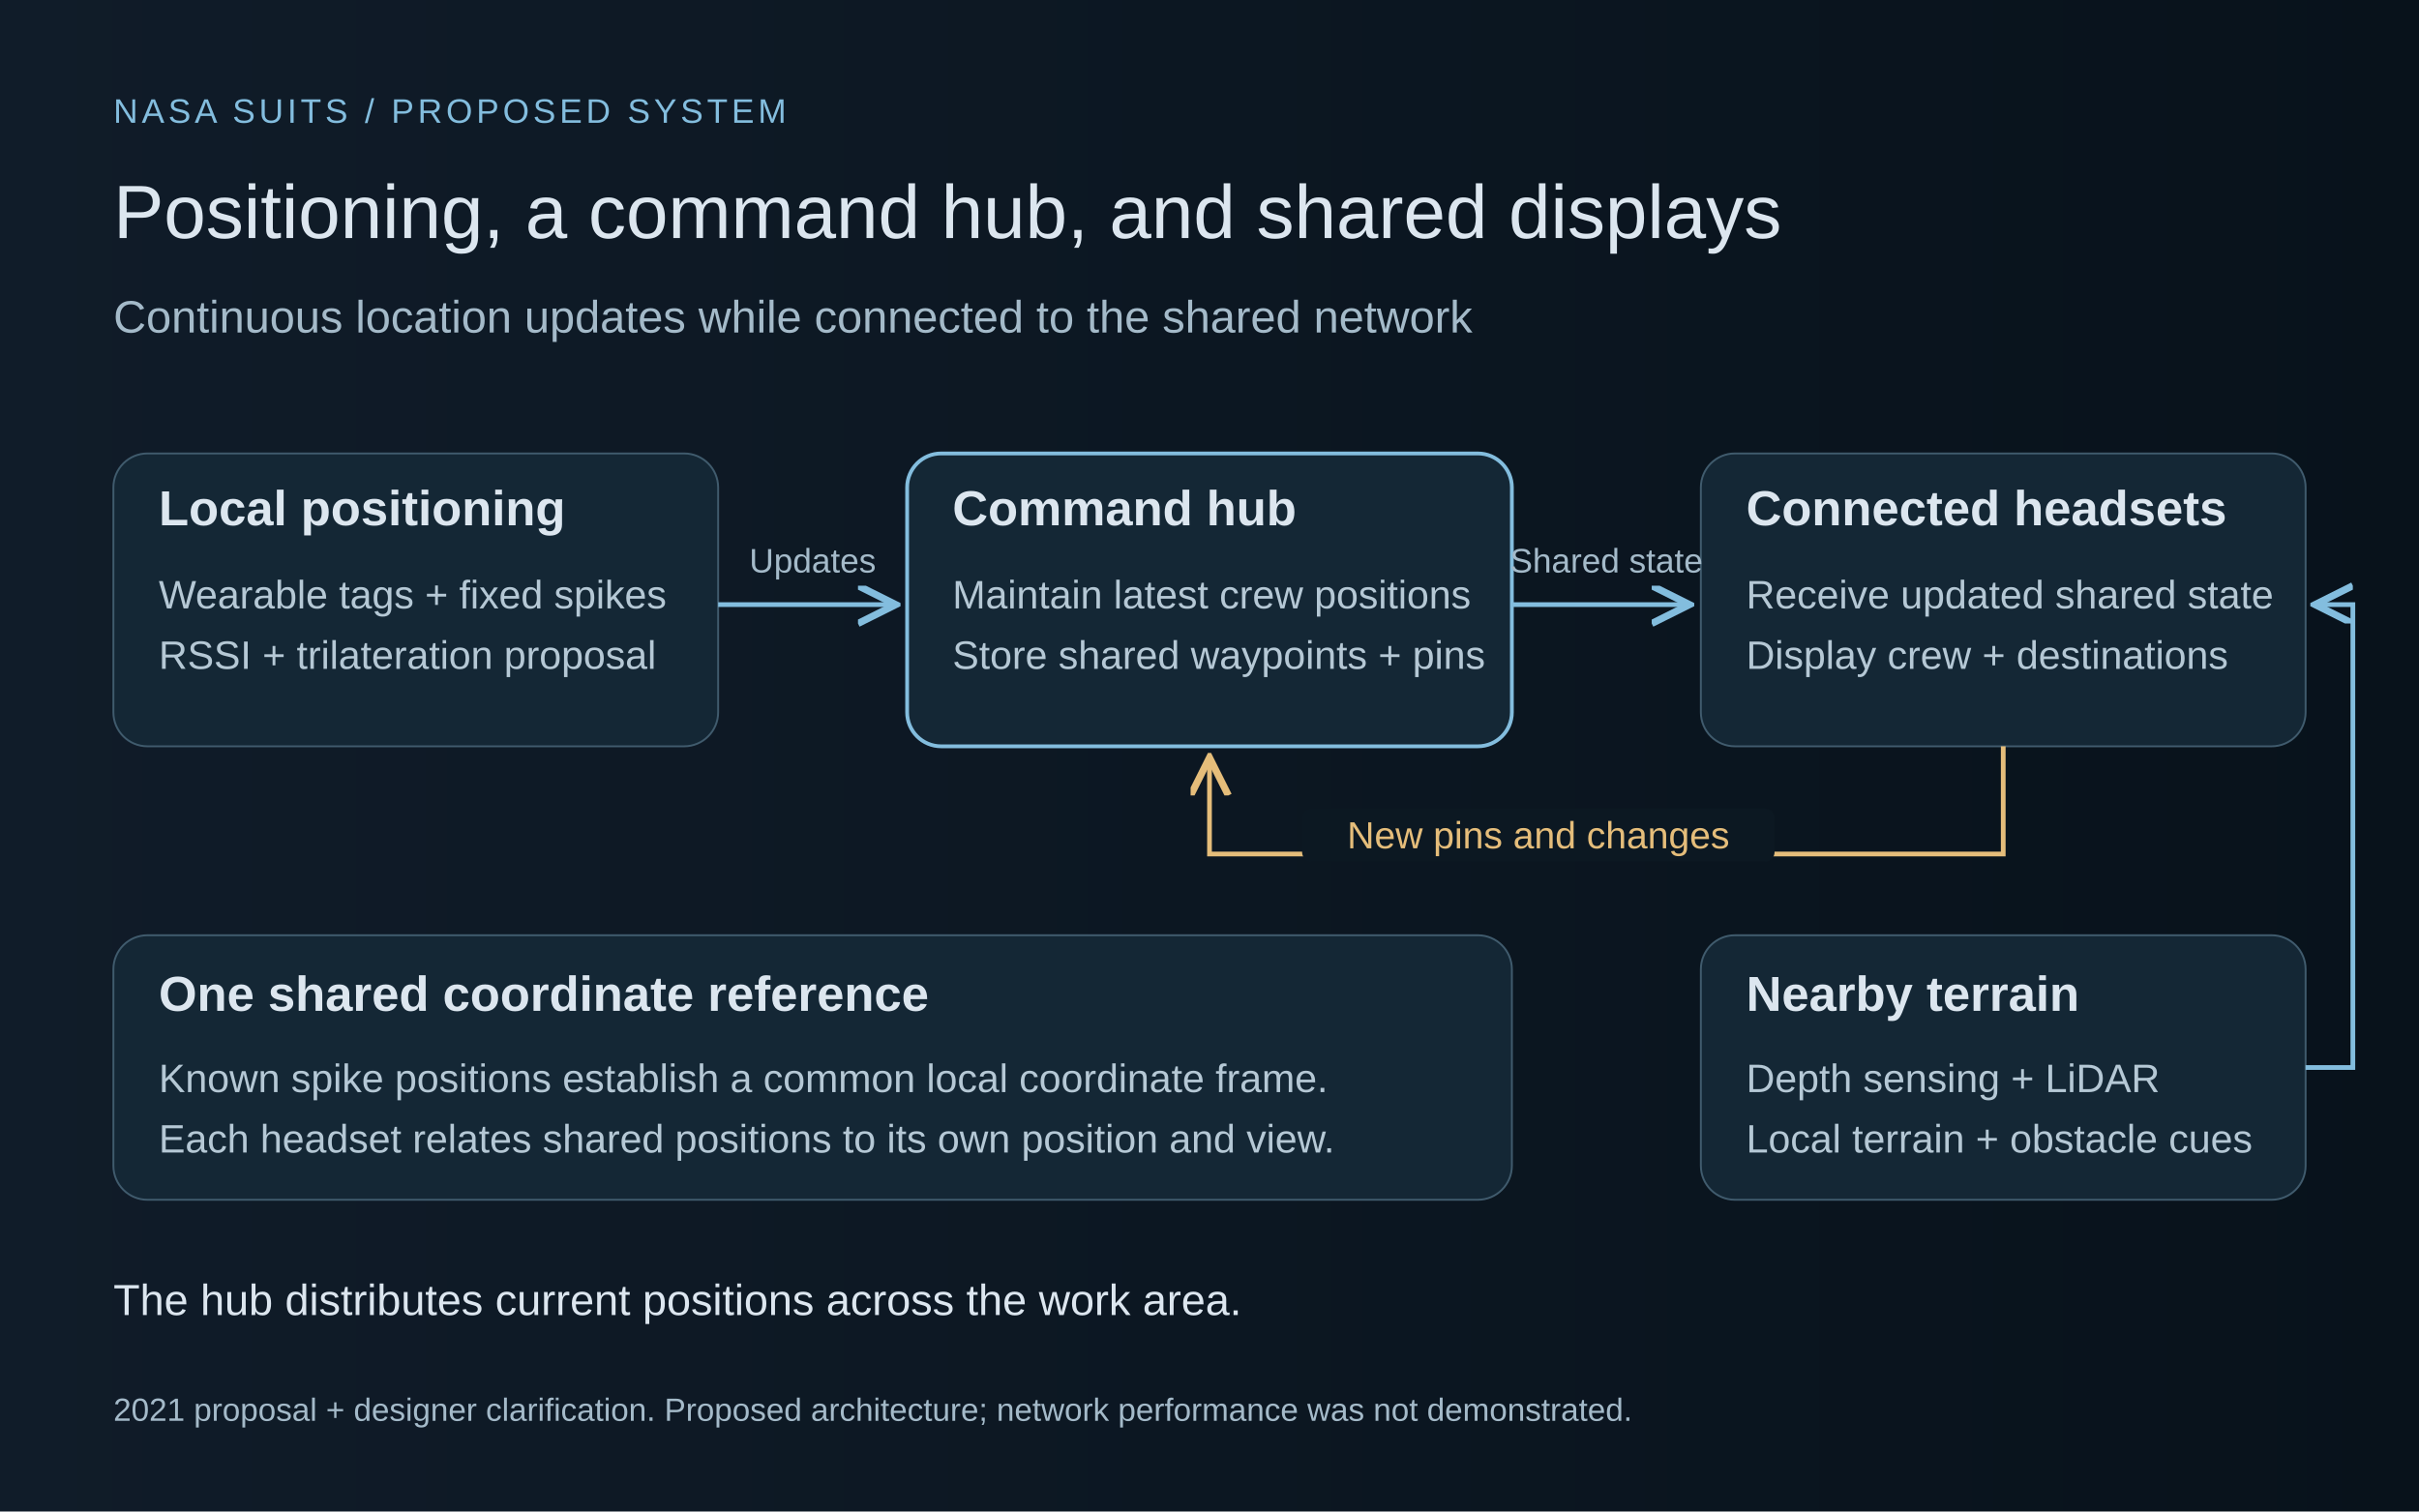
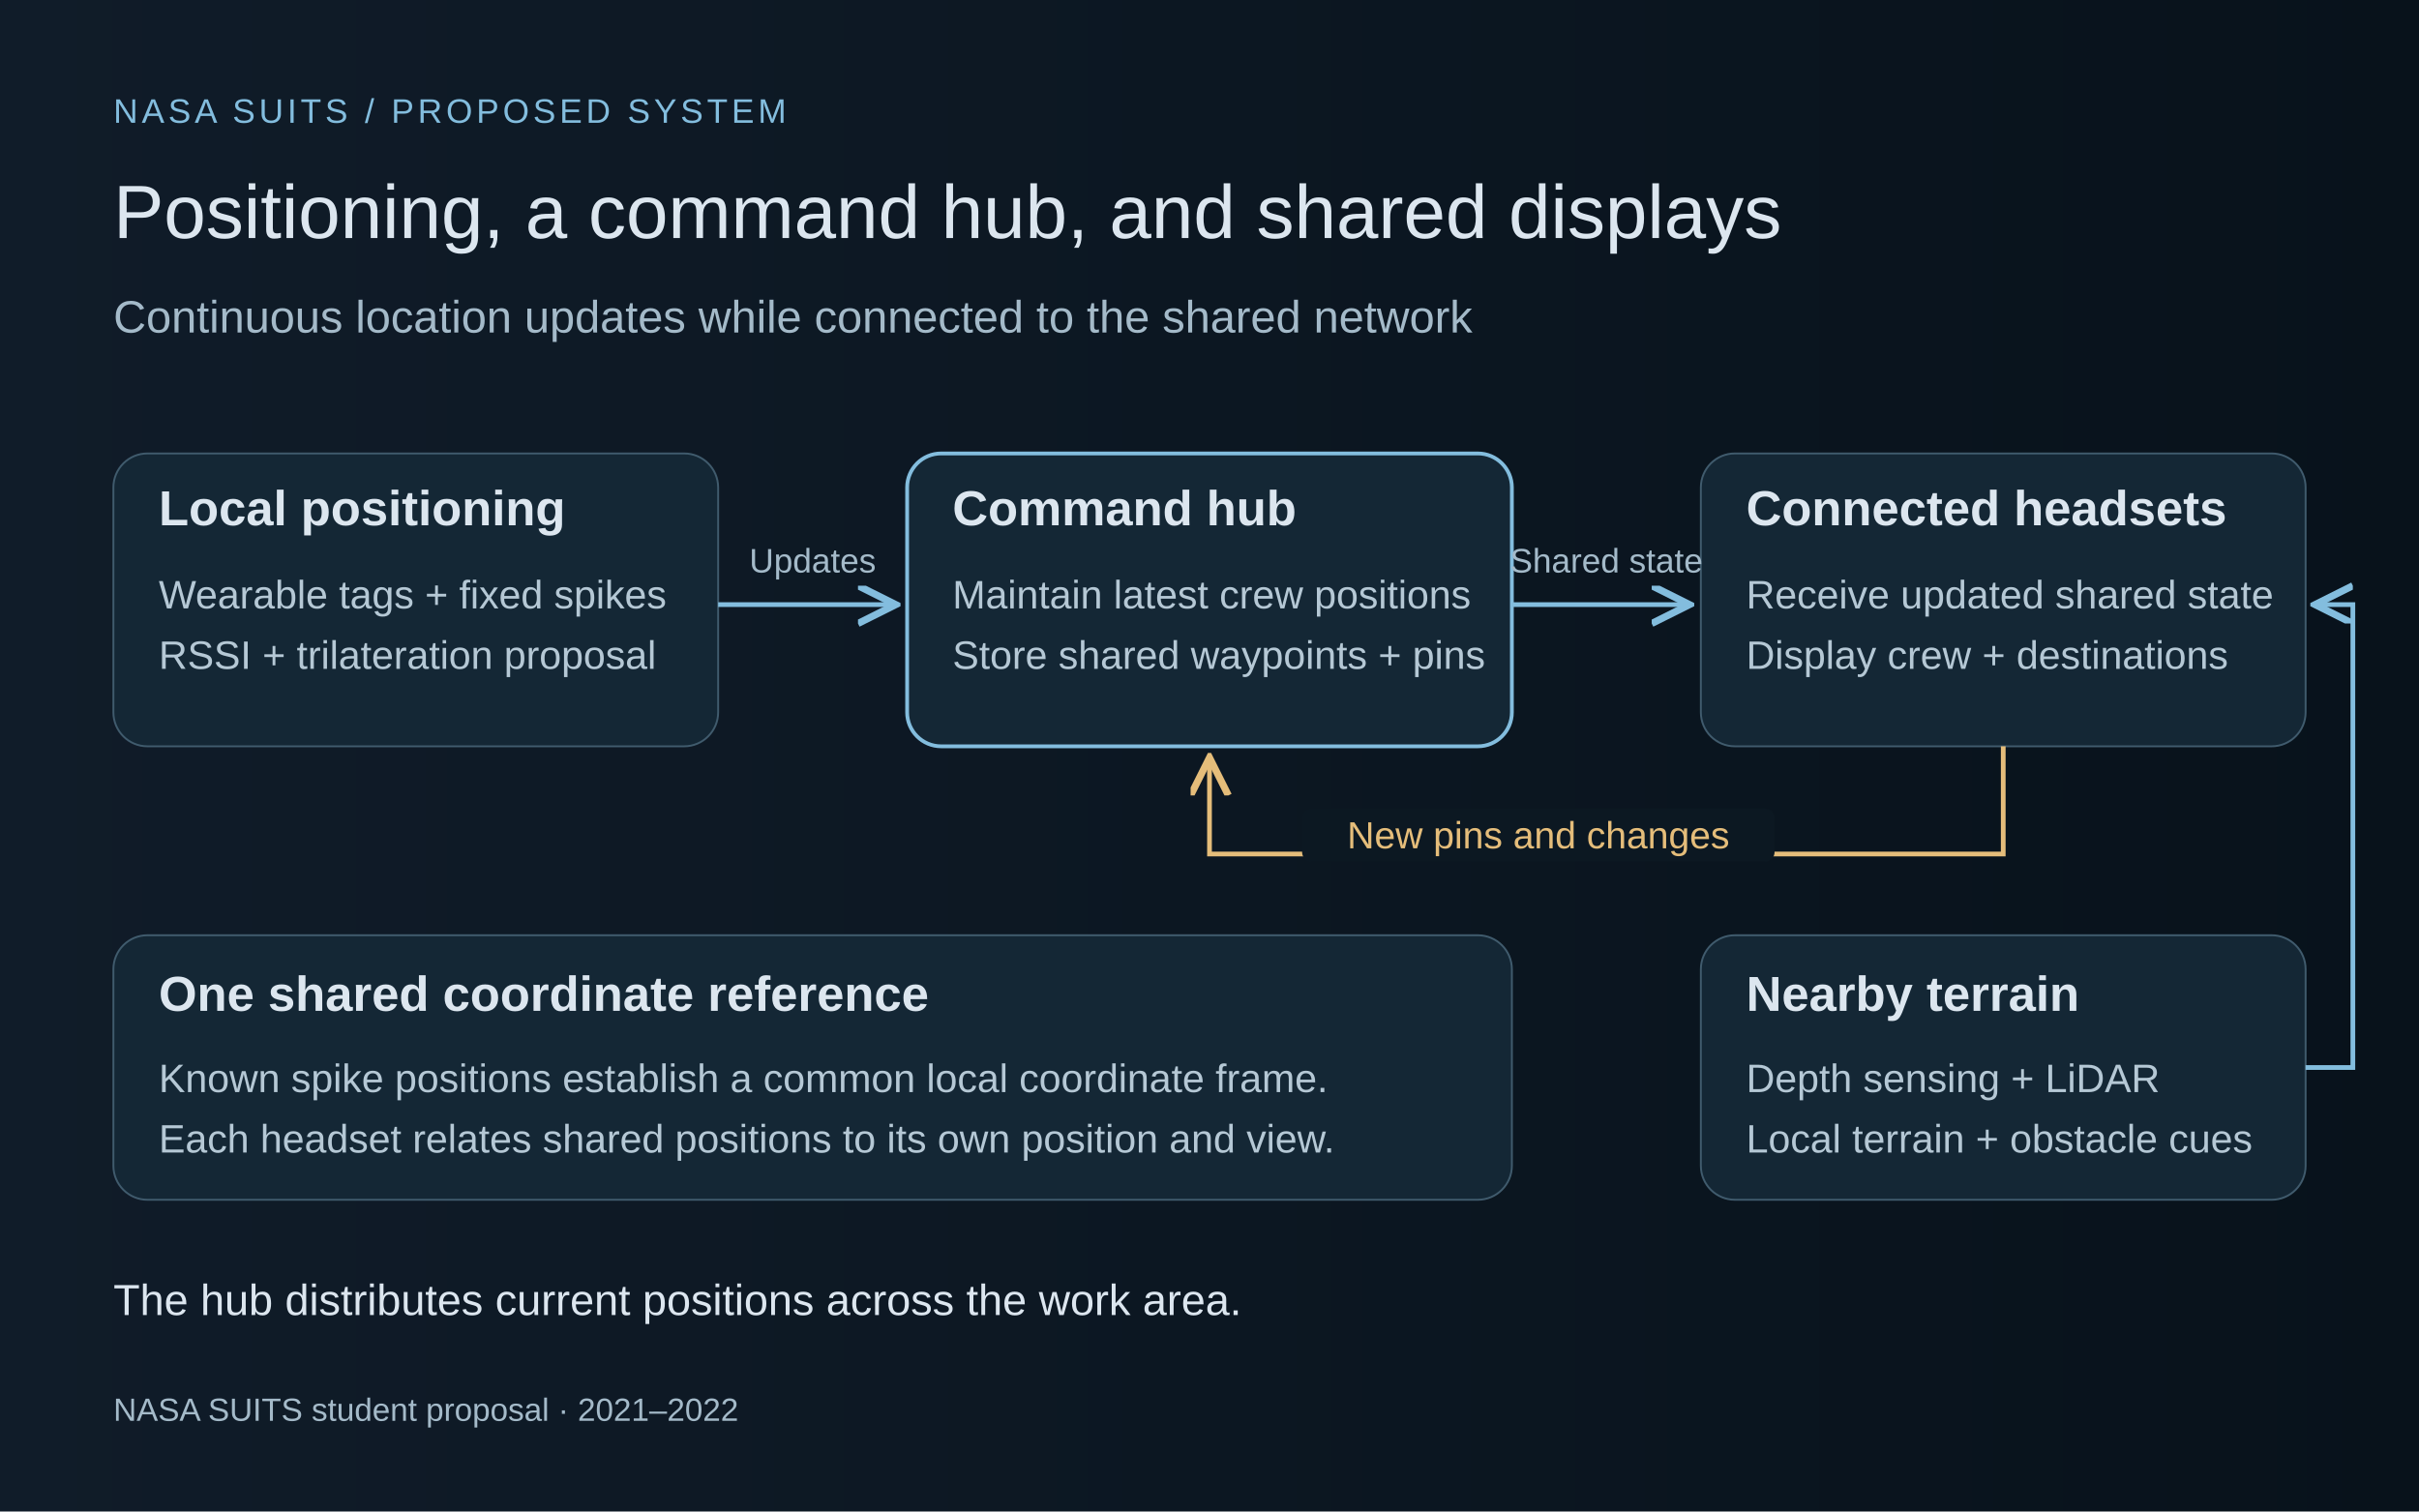
<svg xmlns="http://www.w3.org/2000/svg" width="1280" height="800" viewBox="0 0 1280 800" role="img" aria-labelledby="title desc">
  <defs>
    <linearGradient id="bg">
      <stop stop-color="#101c29" />
      <stop offset="1" stop-color="#08121b" />
    </linearGradient>
    <marker id="arrow" markerWidth="9" markerHeight="9" refX="8" refY="4" orient="auto">
      <path d="M0 0L8 4L0 8" fill="none" stroke="#83bdde" stroke-width="1.5" />
    </marker>
    <marker id="return-arrow" markerWidth="9" markerHeight="9" refX="8" refY="4" orient="auto">
      <path d="M0 0L8 4L0 8" fill="none" stroke="#e5bd7a" stroke-width="1.5" />
    </marker>
  </defs>
  <rect width="1280" height="800" fill="url(#bg)" />
  <g font-family="Segoe UI,Arial,sans-serif">
    <text x="60" y="65" fill="#83bdde" font-size="18" letter-spacing="2">NASA SUITS / PROPOSED SYSTEM</text>
    <text x="60" y="126" fill="#dce6ef" font-size="40">Positioning, a command hub, and shared displays</text>
    <text x="60" y="176" fill="#a4bac9" font-size="24">Continuous location updates while connected to the shared network</text>
    <g fill="#142735" stroke="#405b6d">
      <rect x="60" y="240" width="320" height="155" rx="18" />
      <rect x="480" y="240" width="320" height="155" rx="18" stroke="#83bdde" stroke-width="2" />
      <rect x="900" y="240" width="320" height="155" rx="18" />
      <rect x="60" y="495" width="740" height="140" rx="18" />
      <rect x="900" y="495" width="320" height="140" rx="18" />
    </g>
    <g fill="#dce6ef" font-size="26" font-weight="600">
      <text x="84" y="278">Local positioning</text>
      <text x="504" y="278">Command hub</text>
      <text x="924" y="278">Connected headsets</text>
      <text x="84" y="535">One shared coordinate reference</text>
      <text x="924" y="535">Nearby terrain</text>
    </g>
    <g fill="#b5c8d5" font-size="21">
      <text x="84" y="322">Wearable tags + fixed spikes</text>
      <text x="84" y="354">RSSI + trilateration proposal</text>
      <text x="504" y="322">Maintain latest crew positions</text>
      <text x="504" y="354">Store shared waypoints + pins</text>
      <text x="924" y="322">Receive updated shared state</text>
      <text x="924" y="354">Display crew + destinations</text>
      <text x="84" y="578">Known spike positions establish a common local coordinate frame.</text>
      <text x="84" y="610">Each headset relates shared positions to its own position and view.</text>
      <text x="924" y="578">Depth sensing + LiDAR</text>
      <text x="924" y="610">Local terrain + obstacle cues</text>
    </g>
    <g fill="none" stroke="#83bdde" stroke-width="2.5" marker-end="url(#arrow)">
      <path d="M380 320H474" />
      <path d="M800 320H894" />
      <path d="M1220 565H1245V320H1225" />
    </g>
    <g fill="#a4bac9" font-size="18" text-anchor="middle">
      <text x="430" y="303">Updates</text>
      <text x="850" y="303">Shared state</text>
    </g>
    <path d="M1060 395V452H640V401" fill="none" stroke="#e5bd7a" stroke-width="2.5" marker-end="url(#return-arrow)" />
    <rect x="689" y="428" width="250" height="28" rx="5" fill="#0c1822" />
    <text x="814" y="449" text-anchor="middle" fill="#e5bd7a" font-size="20">New pins and changes</text>
    <text x="60" y="696" fill="#dce6ef" font-size="23">The hub distributes current positions across the work area.</text>
-     <text x="60" y="752" fill="#a4bac9" font-size="17">2021 proposal + designer clarification. Proposed architecture; network performance was not demonstrated.</text>
+     <text x="60" y="752" fill="#a4bac9" font-size="17">NASA SUITS student proposal · 2021–2022</text>
  </g>
</svg>
